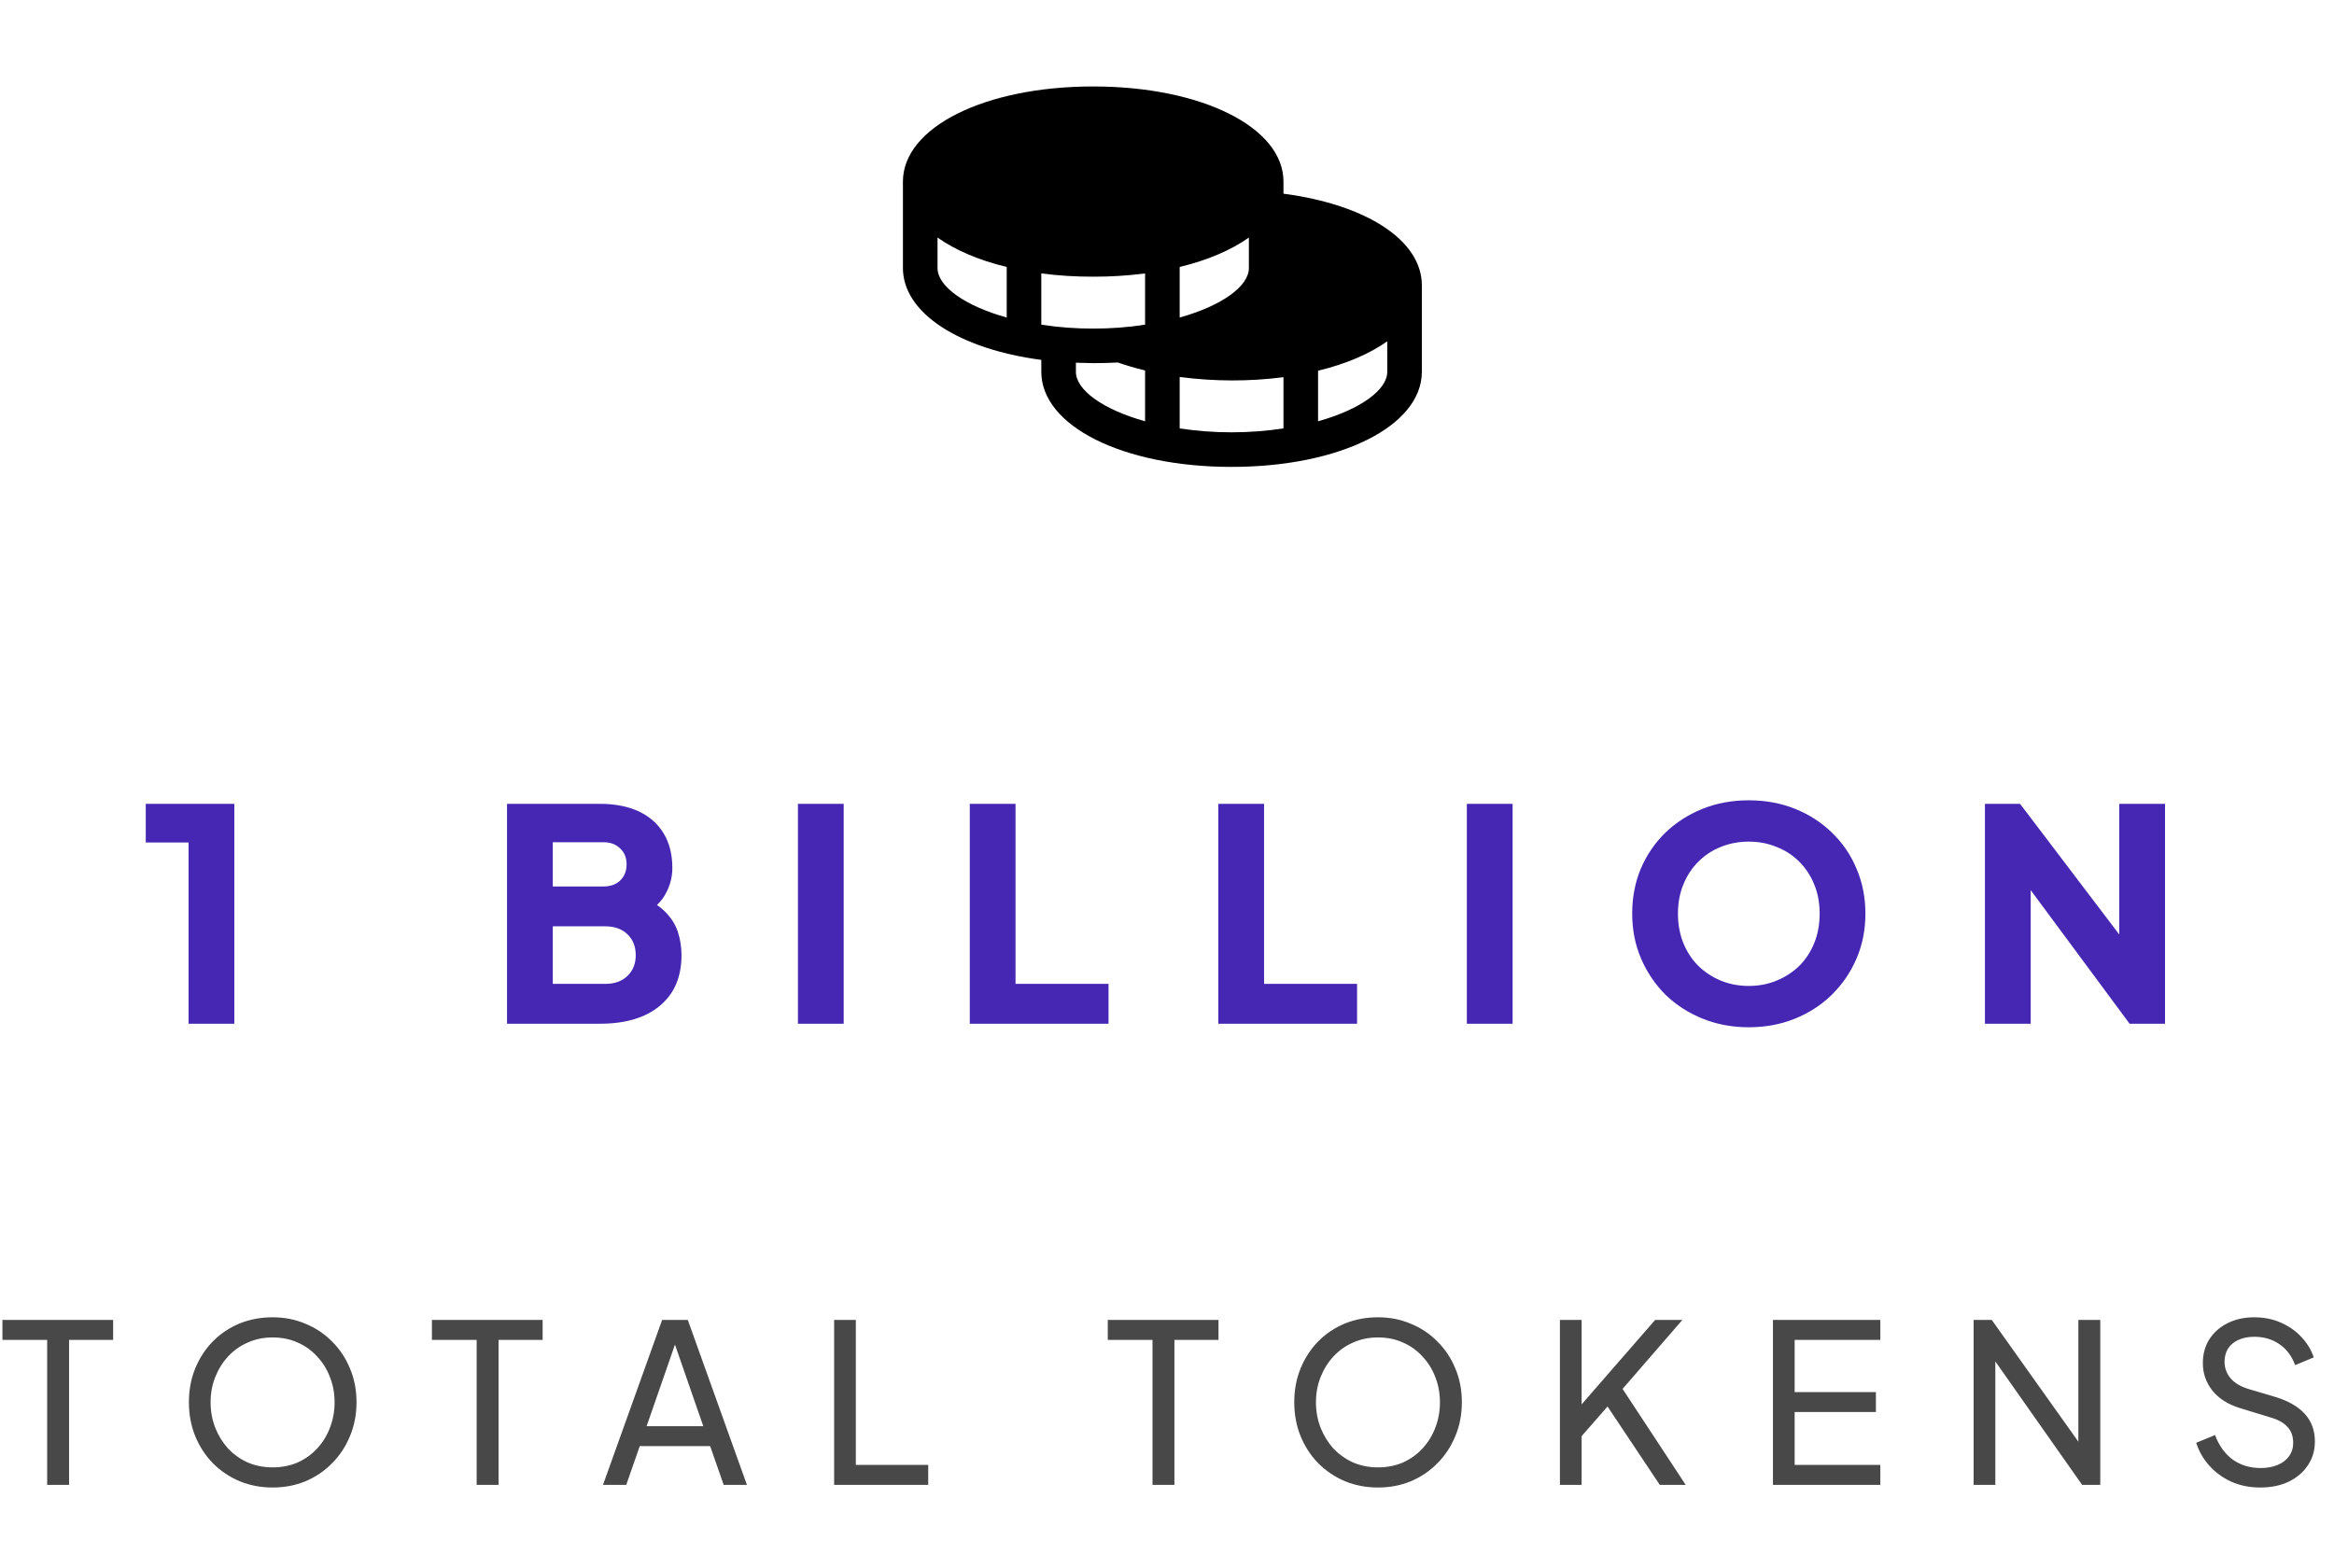
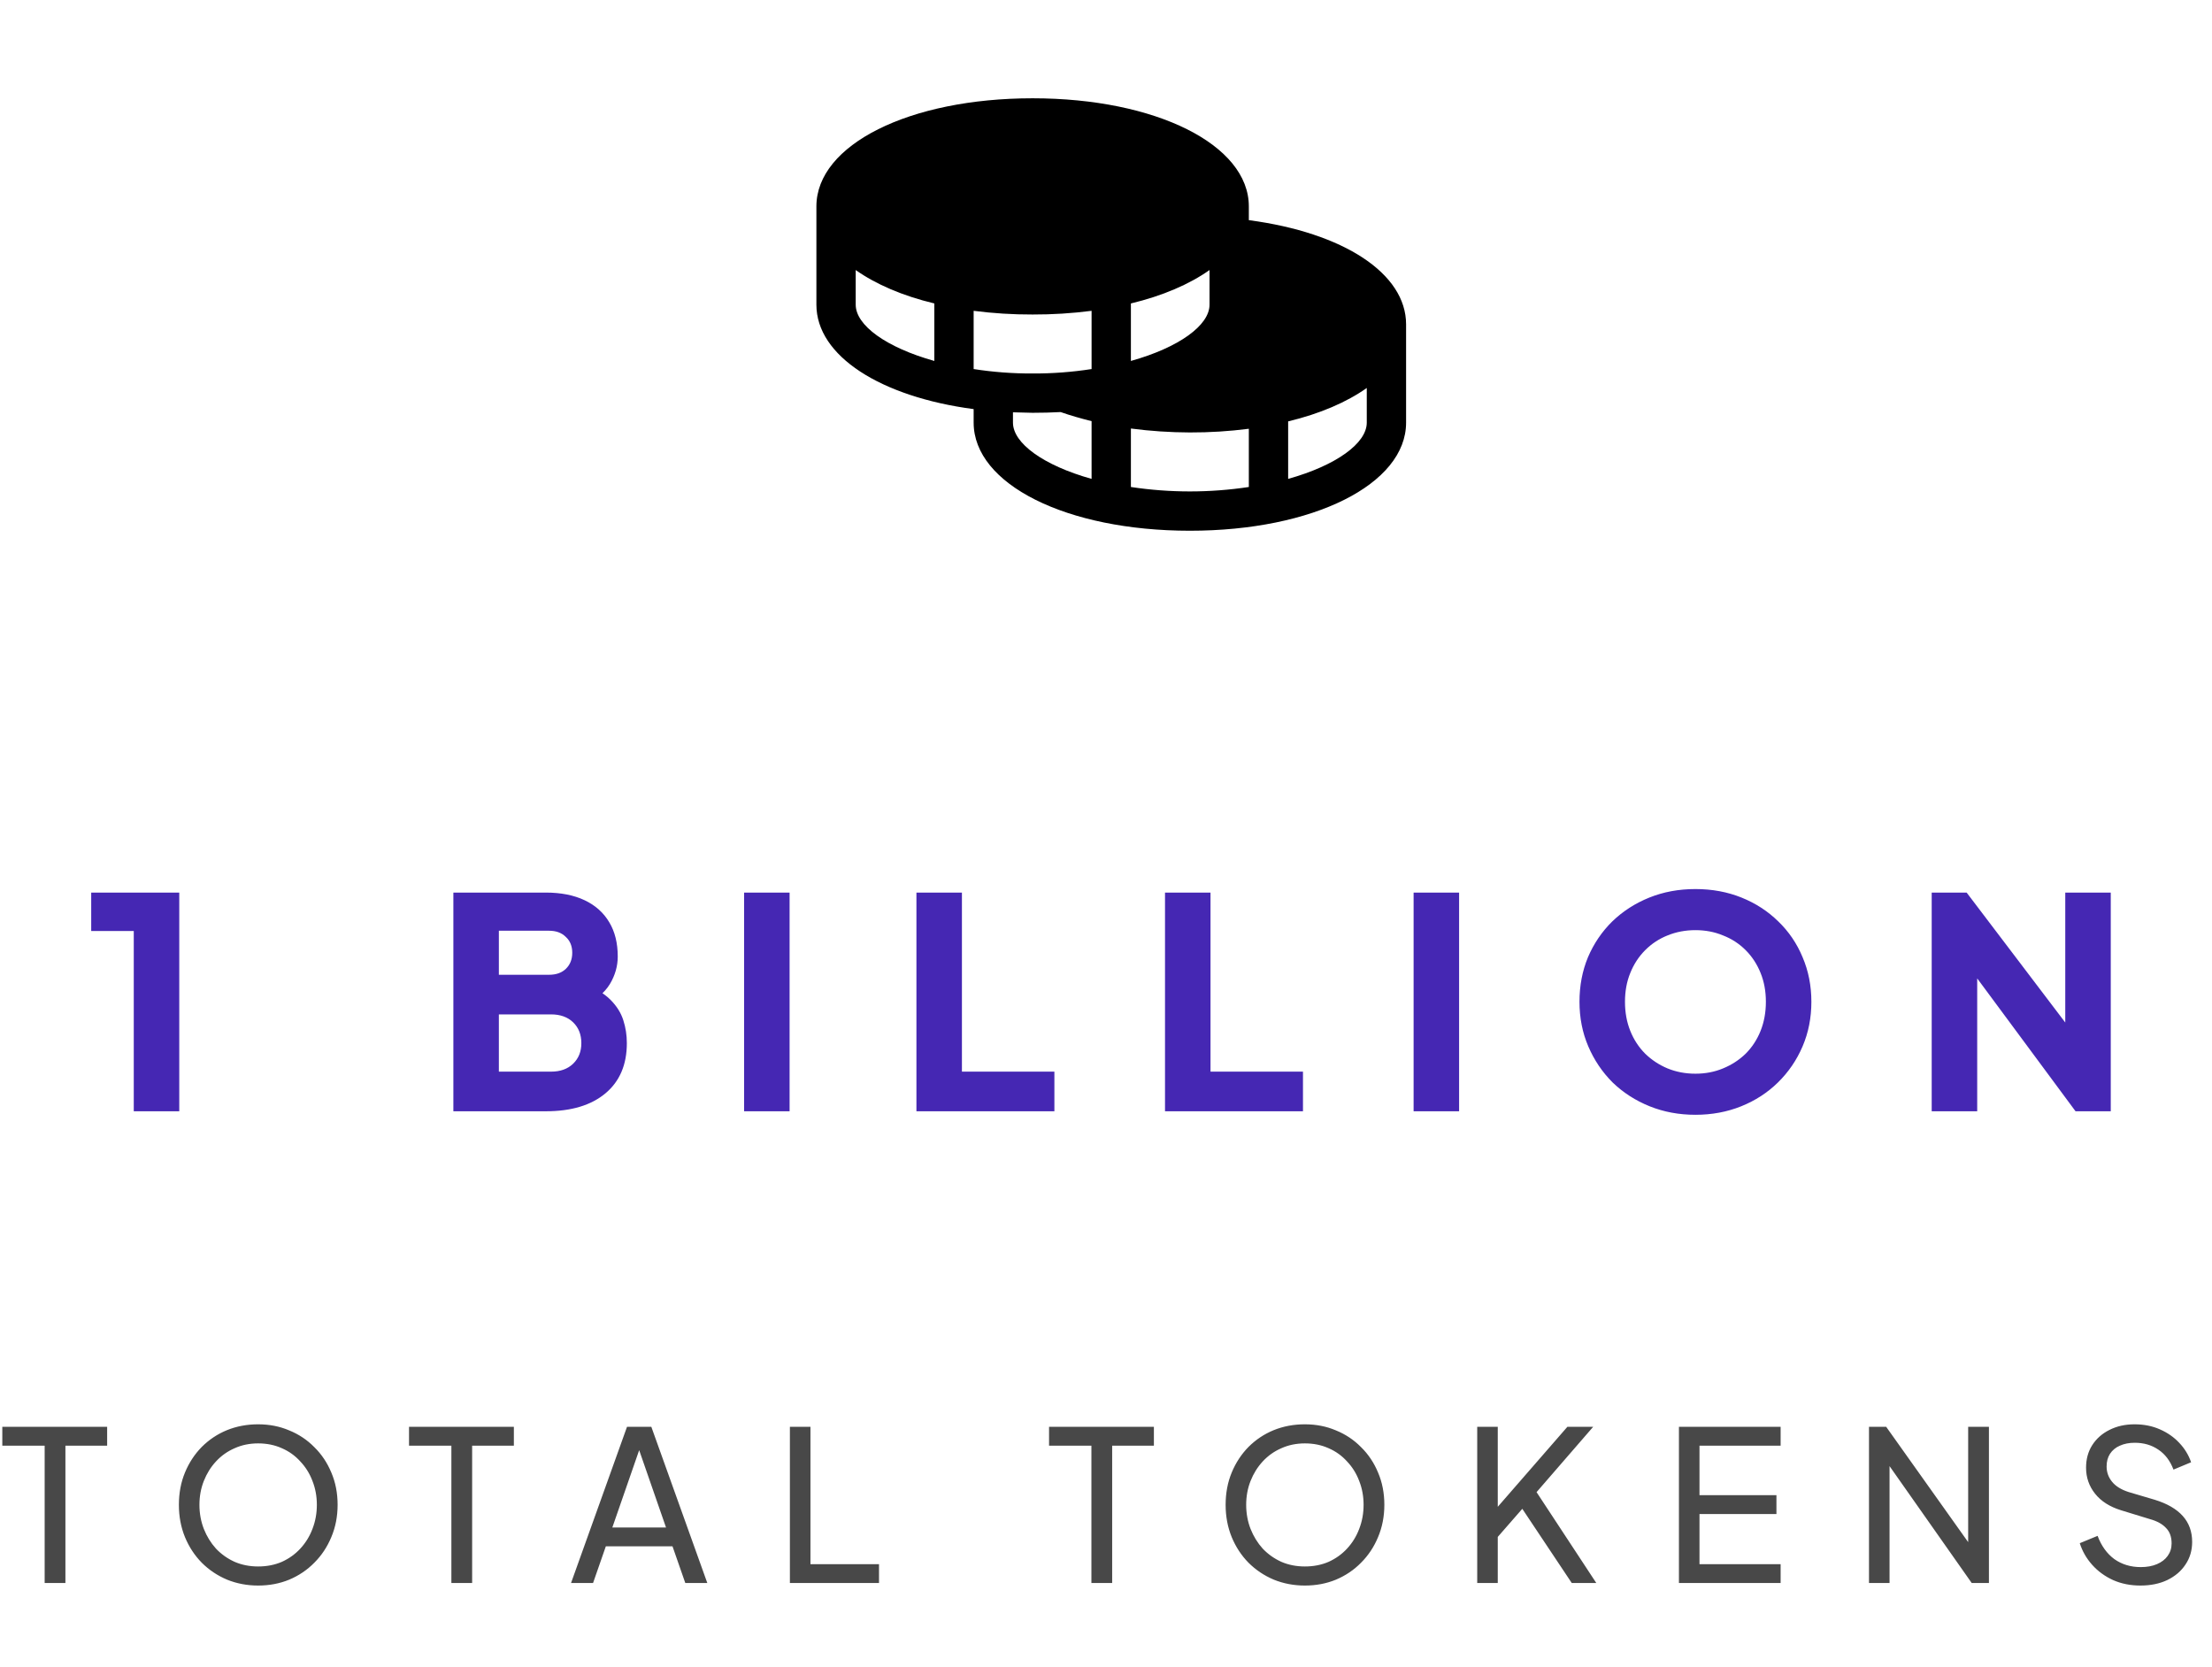
- <svg xmlns="http://www.w3.org/2000/svg" width="253" height="170" viewBox="0 0 253 170" fill="none">
-   <path d="M5.112 161V145.28H0.264V143.12H12.264V145.28H7.488V161H5.112ZM29.549 161.288C28.285 161.288 27.101 161.064 25.997 160.616C24.892 160.152 23.924 159.504 23.093 158.672C22.276 157.84 21.637 156.864 21.172 155.744C20.709 154.608 20.477 153.376 20.477 152.048C20.477 150.704 20.709 149.472 21.172 148.352C21.637 147.232 22.276 146.256 23.093 145.424C23.924 144.592 24.884 143.952 25.973 143.504C27.076 143.056 28.268 142.832 29.549 142.832C30.828 142.832 32.013 143.064 33.1 143.528C34.205 143.976 35.164 144.616 35.98 145.448C36.812 146.264 37.461 147.232 37.925 148.352C38.404 149.472 38.645 150.704 38.645 152.048C38.645 153.376 38.404 154.608 37.925 155.744C37.461 156.864 36.812 157.84 35.98 158.672C35.164 159.504 34.205 160.152 33.1 160.616C32.013 161.064 30.828 161.288 29.549 161.288ZM29.549 159.104C30.541 159.104 31.445 158.928 32.261 158.576C33.077 158.208 33.781 157.704 34.373 157.064C34.98 156.408 35.444 155.656 35.764 154.808C36.1 153.944 36.269 153.024 36.269 152.048C36.269 151.072 36.1 150.16 35.764 149.312C35.444 148.464 34.98 147.72 34.373 147.08C33.781 146.424 33.077 145.92 32.261 145.568C31.445 145.2 30.541 145.016 29.549 145.016C28.573 145.016 27.677 145.2 26.86 145.568C26.044 145.92 25.332 146.424 24.724 147.08C24.133 147.72 23.669 148.464 23.332 149.312C22.997 150.16 22.828 151.072 22.828 152.048C22.828 153.024 22.997 153.944 23.332 154.808C23.669 155.656 24.133 156.408 24.724 157.064C25.332 157.704 26.044 158.208 26.86 158.576C27.677 158.928 28.573 159.104 29.549 159.104ZM51.668 161V145.28H46.82V143.12H58.82V145.28H54.044V161H51.668ZM65.364 161L71.772 143.12H74.556L80.964 161H78.444L76.98 156.8H69.348L67.884 161H65.364ZM70.092 154.64H76.236L72.828 144.824H73.5L70.092 154.64ZM90.417 161V143.12H92.769V158.84H100.617V161H90.417ZM124.929 161V145.28H120.081V143.12H132.081V145.28H127.305V161H124.929ZM149.366 161.288C148.102 161.288 146.918 161.064 145.814 160.616C144.71 160.152 143.742 159.504 142.91 158.672C142.094 157.84 141.454 156.864 140.99 155.744C140.526 154.608 140.294 153.376 140.294 152.048C140.294 150.704 140.526 149.472 140.99 148.352C141.454 147.232 142.094 146.256 142.91 145.424C143.742 144.592 144.702 143.952 145.79 143.504C146.894 143.056 148.086 142.832 149.366 142.832C150.646 142.832 151.83 143.064 152.918 143.528C154.022 143.976 154.982 144.616 155.798 145.448C156.63 146.264 157.278 147.232 157.742 148.352C158.222 149.472 158.462 150.704 158.462 152.048C158.462 153.376 158.222 154.608 157.742 155.744C157.278 156.864 156.63 157.84 155.798 158.672C154.982 159.504 154.022 160.152 152.918 160.616C151.83 161.064 150.646 161.288 149.366 161.288ZM149.366 159.104C150.358 159.104 151.262 158.928 152.078 158.576C152.894 158.208 153.598 157.704 154.19 157.064C154.798 156.408 155.262 155.656 155.582 154.808C155.918 153.944 156.086 153.024 156.086 152.048C156.086 151.072 155.918 150.16 155.582 149.312C155.262 148.464 154.798 147.72 154.19 147.08C153.598 146.424 152.894 145.92 152.078 145.568C151.262 145.2 150.358 145.016 149.366 145.016C148.39 145.016 147.494 145.2 146.678 145.568C145.862 145.92 145.15 146.424 144.542 147.08C143.95 147.72 143.486 148.464 143.15 149.312C142.814 150.16 142.646 151.072 142.646 152.048C142.646 153.024 142.814 153.944 143.15 154.808C143.486 155.656 143.95 156.408 144.542 157.064C145.15 157.704 145.862 158.208 146.678 158.576C147.494 158.928 148.39 159.104 149.366 159.104ZM169.092 161V143.12H171.444V153.176L170.868 152.936L179.412 143.12H182.364L175.188 151.4L175.308 149.72L182.724 161H179.916L174.252 152.504L171.444 155.72V161H169.092ZM192.183 161V143.12H203.823V145.28H194.535V150.944H203.343V153.104H194.535V158.84H203.823V161H192.183ZM213.937 161V143.12H215.905L226.177 157.568L225.289 157.664V143.12H227.665V161H225.697L215.473 146.456L216.289 146.36V161H213.937ZM245 161.288C243.864 161.288 242.824 161.08 241.88 160.664C240.936 160.232 240.136 159.648 239.48 158.912C238.824 158.176 238.352 157.352 238.064 156.44L240.104 155.6C240.536 156.752 241.176 157.64 242.024 158.264C242.888 158.872 243.896 159.176 245.048 159.176C245.752 159.176 246.368 159.064 246.896 158.84C247.424 158.616 247.832 158.304 248.12 157.904C248.424 157.488 248.576 157.008 248.576 156.464C248.576 155.712 248.36 155.12 247.928 154.688C247.512 154.24 246.896 153.904 246.08 153.68L242.792 152.672C241.496 152.272 240.504 151.64 239.816 150.776C239.128 149.912 238.784 148.92 238.784 147.8C238.784 146.824 239.016 145.968 239.48 145.232C239.96 144.48 240.616 143.896 241.448 143.48C242.296 143.048 243.256 142.832 244.328 142.832C245.4 142.832 246.368 143.024 247.232 143.408C248.112 143.792 248.856 144.312 249.464 144.968C250.072 145.608 250.52 146.344 250.808 147.176L248.792 148.016C248.408 147.008 247.832 146.248 247.064 145.736C246.296 145.208 245.392 144.944 244.352 144.944C243.712 144.944 243.144 145.056 242.648 145.28C242.168 145.488 241.792 145.8 241.52 146.216C241.264 146.616 241.136 147.096 241.136 147.656C241.136 148.312 241.344 148.896 241.76 149.408C242.176 149.92 242.808 150.312 243.656 150.584L246.656 151.472C248.064 151.904 249.128 152.52 249.848 153.32C250.568 154.12 250.928 155.112 250.928 156.296C250.928 157.272 250.672 158.136 250.16 158.888C249.664 159.64 248.968 160.232 248.072 160.664C247.192 161.08 246.168 161.288 245 161.288Z" fill="#484848" />
-   <path d="M20.44 111V91.352H15.8V87.16H25.4V111H20.44ZM54.961 111V87.16H65.041C66.683 87.16 68.091 87.437 69.265 87.992C70.438 88.547 71.334 89.347 71.953 90.392C72.571 91.416 72.881 92.664 72.881 94.136C72.881 95.181 72.593 96.184 72.017 97.144C71.441 98.083 70.491 98.872 69.169 99.512V97.08C70.427 97.571 71.398 98.157 72.081 98.84C72.763 99.523 73.233 100.269 73.489 101.08C73.745 101.869 73.873 102.701 73.873 103.576C73.873 105.923 73.094 107.747 71.537 109.048C69.979 110.349 67.814 111 65.041 111H54.961ZM59.921 106.68H65.617C66.619 106.68 67.419 106.392 68.017 105.816C68.614 105.24 68.913 104.493 68.913 103.576C68.913 102.637 68.614 101.88 68.017 101.304C67.419 100.728 66.619 100.44 65.617 100.44H59.921V106.68ZM59.921 96.12H65.393C66.161 96.12 66.769 95.907 67.217 95.48C67.686 95.032 67.921 94.445 67.921 93.72C67.921 92.995 67.686 92.419 67.217 91.992C66.769 91.544 66.161 91.32 65.393 91.32H59.921V96.12ZM86.495 111V87.16H91.454V111H86.495ZM105.122 111V87.16H110.082V106.68H120.162V111H105.122ZM132.062 111V87.16H137.022V106.68H147.102V111H132.062ZM159.002 111V87.16H163.962V111H159.002ZM189.566 111.384C187.774 111.384 186.11 111.075 184.574 110.456C183.038 109.837 181.694 108.973 180.542 107.864C179.411 106.733 178.526 105.421 177.886 103.928C177.246 102.435 176.926 100.813 176.926 99.064C176.926 97.315 177.235 95.693 177.854 94.2C178.494 92.707 179.379 91.405 180.51 90.296C181.662 89.187 183.006 88.323 184.542 87.704C186.078 87.085 187.752 86.776 189.566 86.776C191.379 86.776 193.054 87.085 194.59 87.704C196.126 88.323 197.459 89.187 198.59 90.296C199.742 91.405 200.627 92.707 201.246 94.2C201.886 95.693 202.206 97.315 202.206 99.064C202.206 100.813 201.886 102.435 201.246 103.928C200.606 105.421 199.71 106.733 198.558 107.864C197.427 108.973 196.094 109.837 194.558 110.456C193.022 111.075 191.358 111.384 189.566 111.384ZM189.566 106.904C190.654 106.904 191.656 106.712 192.574 106.328C193.512 105.944 194.334 105.411 195.038 104.728C195.742 104.024 196.286 103.192 196.67 102.232C197.054 101.272 197.246 100.216 197.246 99.064C197.246 97.912 197.054 96.867 196.67 95.928C196.286 94.968 195.742 94.136 195.038 93.432C194.334 92.728 193.512 92.195 192.574 91.832C191.656 91.448 190.654 91.256 189.566 91.256C188.478 91.256 187.464 91.448 186.526 91.832C185.608 92.195 184.798 92.728 184.094 93.432C183.39 94.136 182.846 94.968 182.462 95.928C182.078 96.867 181.886 97.912 181.886 99.064C181.886 100.216 182.078 101.272 182.462 102.232C182.846 103.192 183.39 104.024 184.094 104.728C184.798 105.411 185.608 105.944 186.526 106.328C187.464 106.712 188.478 106.904 189.566 106.904ZM215.163 111V87.16H218.971L231.771 104.024L229.723 104.504V87.16H234.683V111H230.843L218.267 94.008L220.123 93.528V111H215.163Z" fill="#4527B3" />
-   <path d="M139.125 21V19.688C139.125 13.805 130.266 9.375 118.5 9.375C106.734 9.375 97.875 13.805 97.875 19.688V29.062C97.875 33.961 104.016 37.852 112.875 39.023V40.312C112.875 46.195 121.734 50.625 133.5 50.625C145.266 50.625 154.125 46.195 154.125 40.312V30.938C154.125 26.086 148.172 22.195 139.125 21ZM112.875 35.203V29.648C114.74 29.888 116.619 30.006 118.5 30C120.381 30.006 122.26 29.888 124.125 29.648V35.203C122.264 35.493 120.383 35.634 118.5 35.625C116.617 35.634 114.736 35.493 112.875 35.203ZM135.375 25.758V29.062C135.375 31.031 132.469 33.141 127.875 34.43V28.945C130.898 28.219 133.453 27.117 135.375 25.758ZM101.625 29.062V25.758C103.547 27.117 106.102 28.219 109.125 28.945V34.43C104.531 33.141 101.625 31.031 101.625 29.062ZM116.625 40.312V39.328L118.5 39.375C119.422 39.375 120.312 39.352 121.172 39.305C122.109 39.633 123.094 39.914 124.125 40.172V45.68C119.531 44.391 116.625 42.281 116.625 40.312ZM127.875 46.453V40.875C129.74 41.12 131.619 41.245 133.5 41.25C135.381 41.256 137.26 41.138 139.125 40.898V46.453C135.396 47.016 131.604 47.016 127.875 46.453ZM142.875 45.68V40.195C145.898 39.469 148.453 38.367 150.375 37.008V40.312C150.375 42.281 147.469 44.391 142.875 45.68Z" fill="black" />
+ <svg xmlns="http://www.w3.org/2000/svg" width="211" height="159" viewBox="0 0 211 159" fill="none">
+   <path d="M4.26 151V137.9H0.22V136.1H10.22V137.9H6.24V151H4.26ZM24.624 151.24C23.57 151.24 22.584 151.053 21.664 150.68C20.744 150.293 19.937 149.753 19.244 149.06C18.564 148.367 18.03 147.553 17.644 146.62C17.257 145.673 17.064 144.647 17.064 143.54C17.064 142.42 17.257 141.393 17.644 140.46C18.03 139.527 18.564 138.713 19.244 138.02C19.937 137.327 20.737 136.793 21.644 136.42C22.564 136.047 23.557 135.86 24.624 135.86C25.69 135.86 26.677 136.053 27.584 136.44C28.504 136.813 29.304 137.347 29.984 138.04C30.677 138.72 31.217 139.527 31.604 140.46C32.004 141.393 32.204 142.42 32.204 143.54C32.204 144.647 32.004 145.673 31.604 146.62C31.217 147.553 30.677 148.367 29.984 149.06C29.304 149.753 28.504 150.293 27.584 150.68C26.677 151.053 25.69 151.24 24.624 151.24ZM24.624 149.42C25.45 149.42 26.204 149.273 26.884 148.98C27.564 148.673 28.15 148.253 28.644 147.72C29.15 147.173 29.537 146.547 29.804 145.84C30.084 145.12 30.224 144.353 30.224 143.54C30.224 142.727 30.084 141.967 29.804 141.26C29.537 140.553 29.15 139.933 28.644 139.4C28.15 138.853 27.564 138.433 26.884 138.14C26.204 137.833 25.45 137.68 24.624 137.68C23.81 137.68 23.064 137.833 22.384 138.14C21.704 138.433 21.11 138.853 20.604 139.4C20.11 139.933 19.724 140.553 19.444 141.26C19.164 141.967 19.024 142.727 19.024 143.54C19.024 144.353 19.164 145.12 19.444 145.84C19.724 146.547 20.11 147.173 20.604 147.72C21.11 148.253 21.704 148.673 22.384 148.98C23.064 149.273 23.81 149.42 24.624 149.42ZM43.057 151V137.9H39.017V136.1H49.017V137.9H45.037V151H43.057ZM54.47 151L59.81 136.1H62.13L67.47 151H65.37L64.15 147.5H57.79L56.57 151H54.47ZM58.41 145.7H63.53L60.69 137.52H61.25L58.41 145.7ZM75.347 151V136.1H77.308V149.2H83.847V151H75.347ZM104.108 151V137.9H100.068V136.1H110.068V137.9H106.088V151H104.108ZM124.471 151.24C123.418 151.24 122.431 151.053 121.511 150.68C120.591 150.293 119.785 149.753 119.091 149.06C118.411 148.367 117.878 147.553 117.491 146.62C117.105 145.673 116.911 144.647 116.911 143.54C116.911 142.42 117.105 141.393 117.491 140.46C117.878 139.527 118.411 138.713 119.091 138.02C119.785 137.327 120.585 136.793 121.491 136.42C122.411 136.047 123.405 135.86 124.471 135.86C125.538 135.86 126.525 136.053 127.431 136.44C128.351 136.813 129.151 137.347 129.831 138.04C130.525 138.72 131.065 139.527 131.451 140.46C131.851 141.393 132.051 142.42 132.051 143.54C132.051 144.647 131.851 145.673 131.451 146.62C131.065 147.553 130.525 148.367 129.831 149.06C129.151 149.753 128.351 150.293 127.431 150.68C126.525 151.053 125.538 151.24 124.471 151.24ZM124.471 149.42C125.298 149.42 126.051 149.273 126.731 148.98C127.411 148.673 127.998 148.253 128.491 147.72C128.998 147.173 129.385 146.547 129.651 145.84C129.931 145.12 130.071 144.353 130.071 143.54C130.071 142.727 129.931 141.967 129.651 141.26C129.385 140.553 128.998 139.933 128.491 139.4C127.998 138.853 127.411 138.433 126.731 138.14C126.051 137.833 125.298 137.68 124.471 137.68C123.658 137.68 122.911 137.833 122.231 138.14C121.551 138.433 120.958 138.853 120.451 139.4C119.958 139.933 119.571 140.553 119.291 141.26C119.011 141.967 118.871 142.727 118.871 143.54C118.871 144.353 119.011 145.12 119.291 145.84C119.571 146.547 119.958 147.173 120.451 147.72C120.958 148.253 121.551 148.673 122.231 148.98C122.911 149.273 123.658 149.42 124.471 149.42ZM140.91 151V136.1H142.87V144.48L142.39 144.28L149.51 136.1H151.97L145.99 143L146.09 141.6L152.27 151H149.93L145.21 143.92L142.87 146.6V151H140.91ZM160.152 151V136.1H169.852V137.9H162.112V142.62H169.452V144.42H162.112V149.2H169.852V151H160.152ZM178.281 151V136.1H179.921L188.481 148.14L187.741 148.22V136.1H189.721V151H188.081L179.561 138.88L180.241 138.8V151H178.281ZM204.167 151.24C203.22 151.24 202.353 151.067 201.567 150.72C200.78 150.36 200.113 149.873 199.567 149.26C199.02 148.647 198.627 147.96 198.387 147.2L200.087 146.5C200.447 147.46 200.98 148.2 201.687 148.72C202.407 149.227 203.247 149.48 204.207 149.48C204.793 149.48 205.307 149.387 205.747 149.2C206.187 149.013 206.527 148.753 206.767 148.42C207.02 148.073 207.147 147.673 207.147 147.22C207.147 146.593 206.967 146.1 206.607 145.74C206.26 145.367 205.747 145.087 205.067 144.9L202.327 144.06C201.247 143.727 200.42 143.2 199.847 142.48C199.273 141.76 198.987 140.933 198.987 140C198.987 139.187 199.18 138.473 199.567 137.86C199.967 137.233 200.513 136.747 201.207 136.4C201.913 136.04 202.713 135.86 203.607 135.86C204.5 135.86 205.307 136.02 206.027 136.34C206.76 136.66 207.38 137.093 207.887 137.64C208.393 138.173 208.767 138.787 209.007 139.48L207.327 140.18C207.007 139.34 206.527 138.707 205.887 138.28C205.247 137.84 204.493 137.62 203.627 137.62C203.093 137.62 202.62 137.713 202.207 137.9C201.807 138.073 201.493 138.333 201.267 138.68C201.053 139.013 200.947 139.413 200.947 139.88C200.947 140.427 201.12 140.913 201.467 141.34C201.813 141.767 202.34 142.093 203.047 142.32L205.547 143.06C206.72 143.42 207.607 143.933 208.207 144.6C208.807 145.267 209.107 146.093 209.107 147.08C209.107 147.893 208.893 148.613 208.467 149.24C208.053 149.867 207.473 150.36 206.727 150.72C205.993 151.067 205.14 151.24 204.167 151.24Z" fill="#484848" />
+   <path d="M12.76 106V88.808H8.7V85.14H17.1V106H12.76ZM43.246 106V85.14H52.066C53.503 85.14 54.735 85.383 55.762 85.868C56.788 86.353 57.572 87.053 58.114 87.968C58.655 88.864 58.926 89.956 58.926 91.244C58.926 92.159 58.674 93.036 58.17 93.876C57.666 94.697 56.835 95.388 55.678 95.948V93.82C56.779 94.249 57.628 94.763 58.226 95.36C58.823 95.957 59.234 96.611 59.458 97.32C59.682 98.011 59.794 98.739 59.794 99.504C59.794 101.557 59.112 103.153 57.75 104.292C56.387 105.431 54.492 106 52.066 106H43.246ZM47.586 102.22H52.57C53.447 102.22 54.147 101.968 54.67 101.464C55.192 100.96 55.454 100.307 55.454 99.504C55.454 98.683 55.192 98.02 54.67 97.516C54.147 97.012 53.447 96.76 52.57 96.76H47.586V102.22ZM47.586 92.98H52.374C53.046 92.98 53.578 92.793 53.97 92.42C54.38 92.028 54.586 91.515 54.586 90.88C54.586 90.245 54.38 89.741 53.97 89.368C53.578 88.976 53.046 88.78 52.374 88.78H47.586V92.98ZM70.978 106V85.14H75.318V106H70.978ZM87.417 106V85.14H91.757V102.22H100.577V106H87.417ZM111.129 106V85.14H115.469V102.22H124.289V106H111.129ZM134.842 106V85.14H139.182V106H134.842ZM161.725 106.336C160.157 106.336 158.701 106.065 157.357 105.524C156.013 104.983 154.837 104.227 153.829 103.256C152.839 102.267 152.065 101.119 151.505 99.812C150.945 98.505 150.665 97.087 150.665 95.556C150.665 94.025 150.935 92.607 151.477 91.3C152.037 89.993 152.811 88.855 153.801 87.884C154.809 86.913 155.985 86.157 157.329 85.616C158.673 85.075 160.138 84.804 161.725 84.804C163.311 84.804 164.777 85.075 166.121 85.616C167.465 86.157 168.631 86.913 169.621 87.884C170.629 88.855 171.403 89.993 171.945 91.3C172.505 92.607 172.785 94.025 172.785 95.556C172.785 97.087 172.505 98.505 171.945 99.812C171.385 101.119 170.601 102.267 169.593 103.256C168.603 104.227 167.437 104.983 166.093 105.524C164.749 106.065 163.293 106.336 161.725 106.336ZM161.725 102.416C162.677 102.416 163.554 102.248 164.357 101.912C165.178 101.576 165.897 101.109 166.513 100.512C167.129 99.896 167.605 99.168 167.941 98.328C168.277 97.488 168.445 96.564 168.445 95.556C168.445 94.548 168.277 93.633 167.941 92.812C167.605 91.972 167.129 91.244 166.513 90.628C165.897 90.012 165.178 89.545 164.357 89.228C163.554 88.892 162.677 88.724 161.725 88.724C160.773 88.724 159.886 88.892 159.065 89.228C158.262 89.545 157.553 90.012 156.937 90.628C156.321 91.244 155.845 91.972 155.509 92.812C155.173 93.633 155.005 94.548 155.005 95.556C155.005 96.564 155.173 97.488 155.509 98.328C155.845 99.168 156.321 99.896 156.937 100.512C157.553 101.109 158.262 101.576 159.065 101.912C159.886 102.248 160.773 102.416 161.725 102.416ZM184.263 106V85.14H187.595L198.795 99.896L197.003 100.316V85.14H201.343V106H197.983L186.979 91.132L188.603 90.712V106H184.263Z" fill="#4527B3" />
+   <path d="M119.125 21V19.688C119.125 13.805 110.266 9.375 98.5 9.375C86.734 9.375 77.875 13.805 77.875 19.688V29.062C77.875 33.961 84.016 37.852 92.875 39.023V40.312C92.875 46.195 101.734 50.625 113.5 50.625C125.266 50.625 134.125 46.195 134.125 40.312V30.938C134.125 26.086 128.172 22.195 119.125 21ZM92.875 35.203V29.648C94.74 29.888 96.619 30.006 98.5 30C100.381 30.006 102.26 29.888 104.125 29.648V35.203C102.264 35.493 100.383 35.634 98.5 35.625C96.617 35.634 94.736 35.493 92.875 35.203V35.203ZM115.375 25.758V29.062C115.375 31.031 112.469 33.141 107.875 34.43V28.945C110.898 28.219 113.453 27.117 115.375 25.758V25.758ZM81.625 29.062V25.758C83.547 27.117 86.102 28.219 89.125 28.945V34.43C84.531 33.141 81.625 31.031 81.625 29.062ZM96.625 40.312V39.328L98.5 39.375C99.422 39.375 100.313 39.352 101.172 39.305C102.109 39.633 103.094 39.914 104.125 40.172V45.68C99.531 44.391 96.625 42.281 96.625 40.312V40.312ZM107.875 46.453V40.875C109.74 41.12 111.619 41.245 113.5 41.25C115.381 41.256 117.26 41.138 119.125 40.898V46.453C115.396 47.016 111.604 47.016 107.875 46.453V46.453ZM122.875 45.68V40.195C125.898 39.469 128.453 38.367 130.375 37.008V40.312C130.375 42.281 127.469 44.391 122.875 45.68V45.68Z" fill="black" />
</svg>
